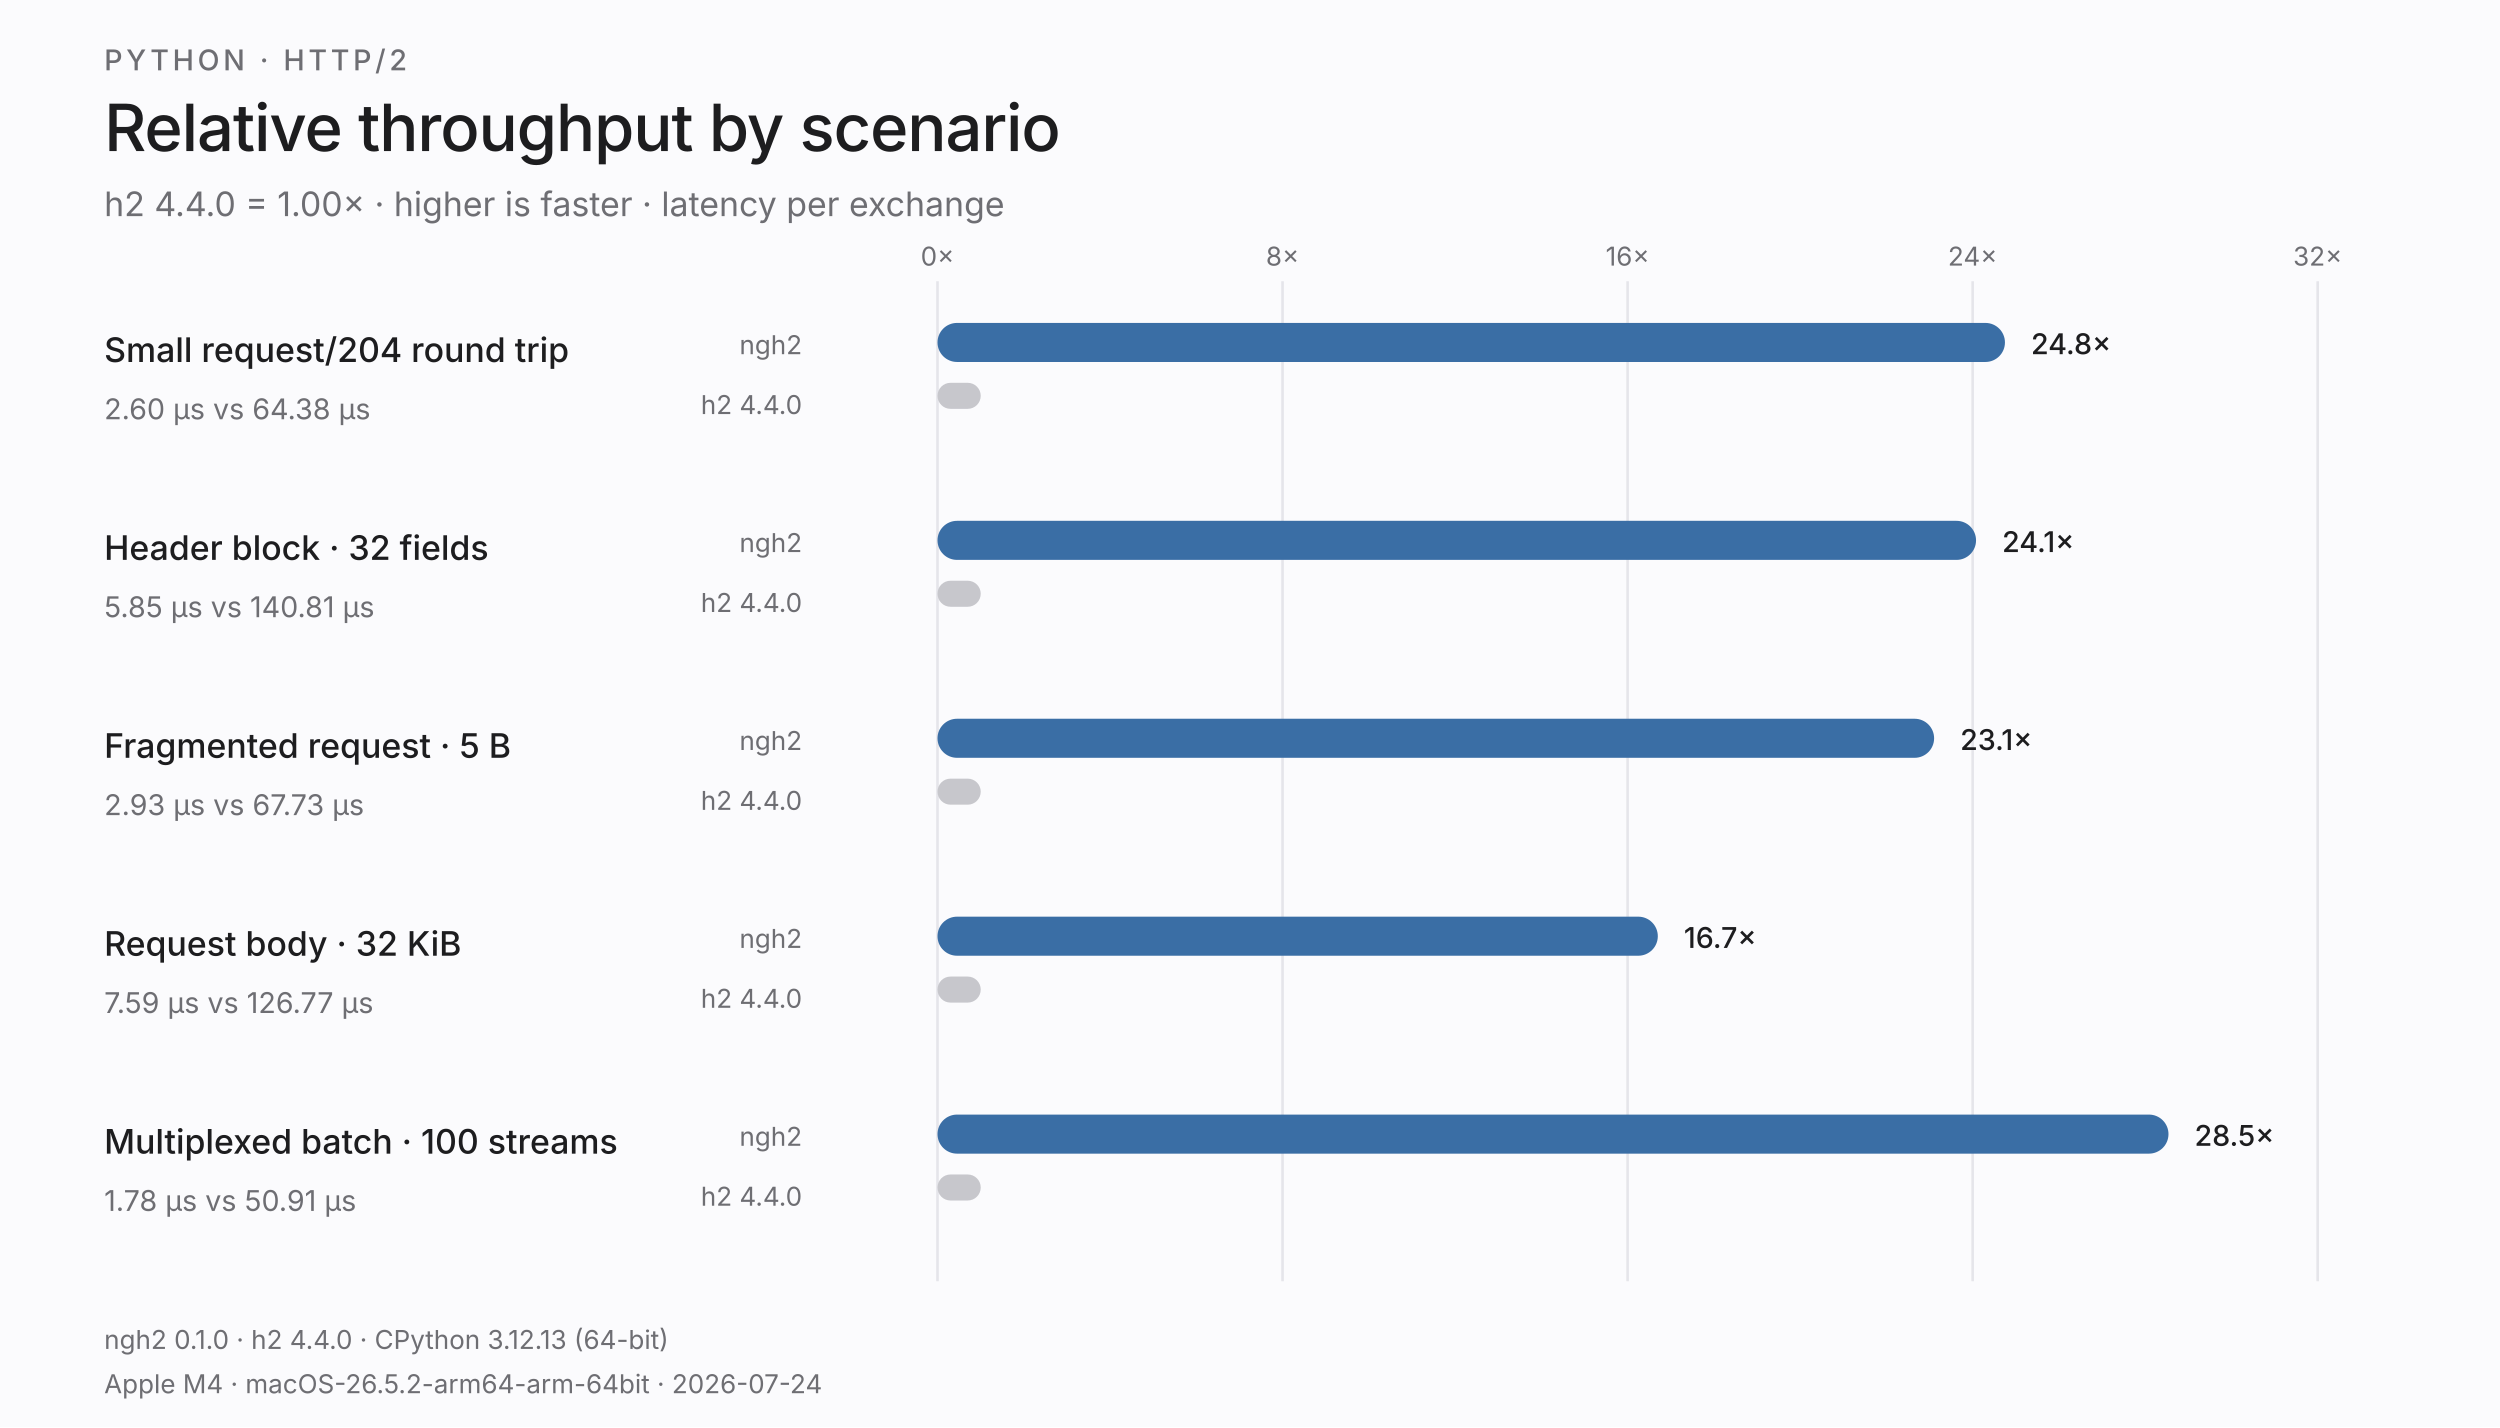
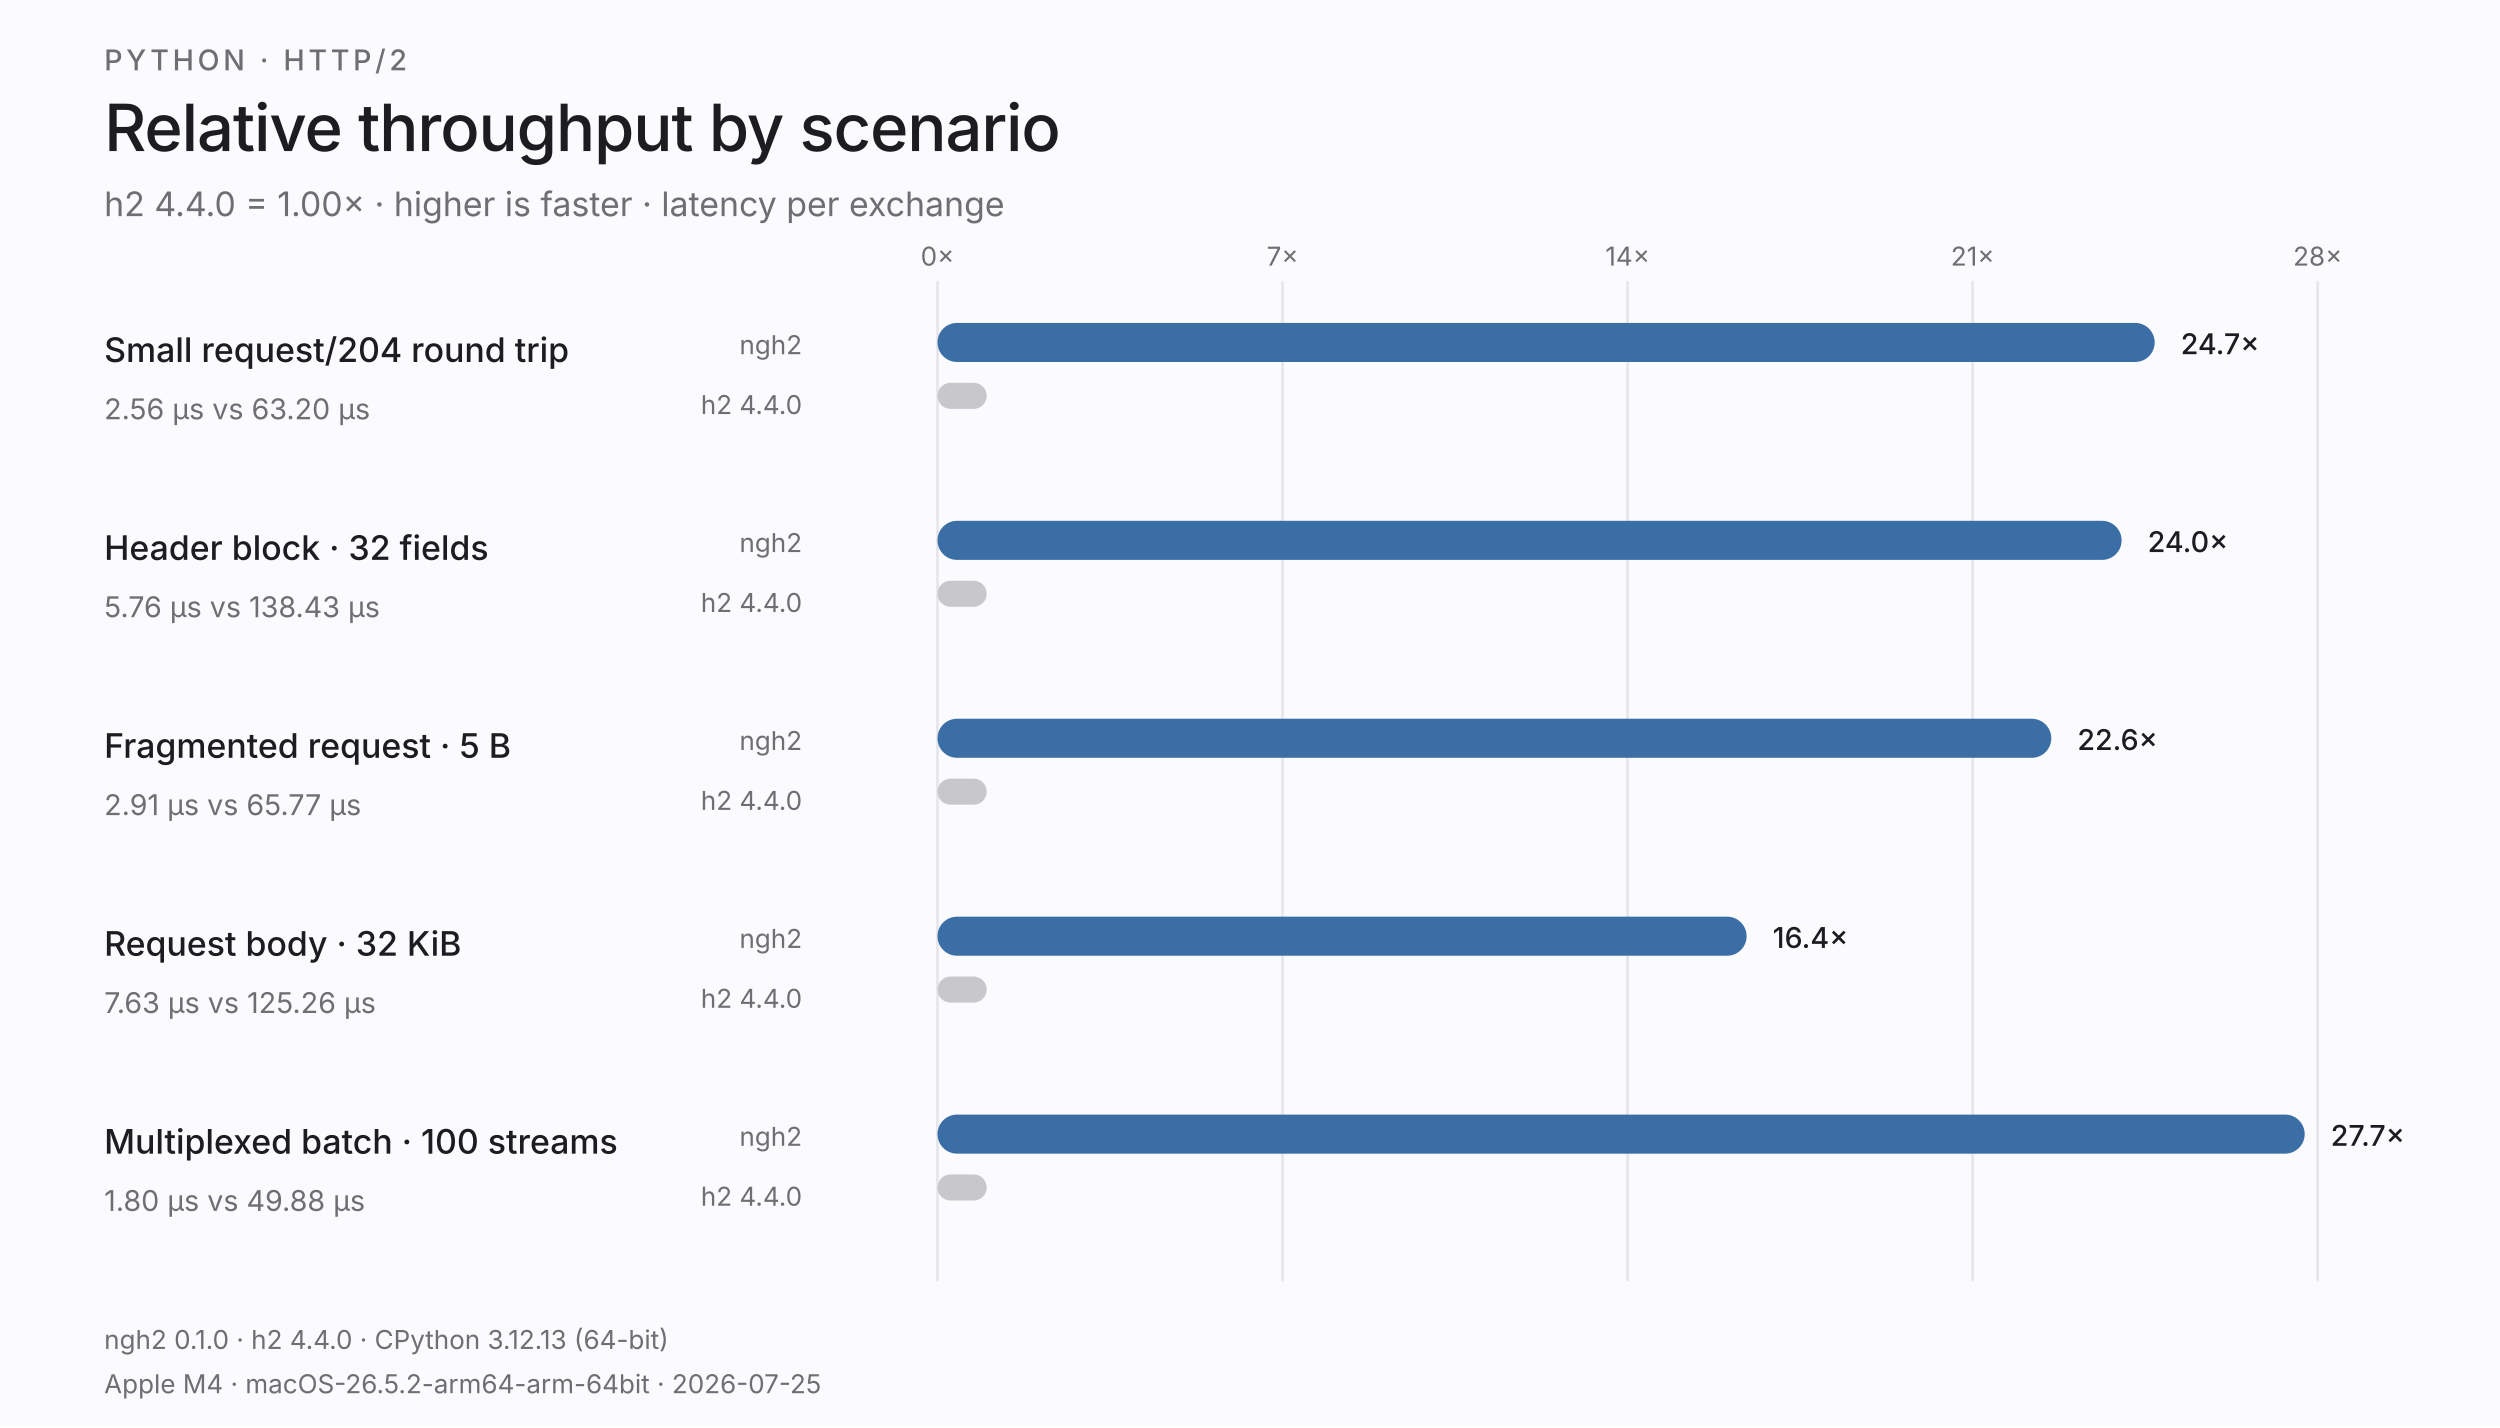
<svg xmlns="http://www.w3.org/2000/svg" width="960" height="548" viewBox="0 0 960 548" role="img" aria-labelledby="title desc">
  <style>
text{font-family:-apple-system,BlinkMacSystemFont,'Segoe UI',sans-serif}
.canvas{fill:#fbfbfd}.primary{fill:#1d1d1f}.secondary{fill:#6e6e73}.grid{stroke:#e5e5ea}
.candidate{fill:#3a6ea5}.reference{fill:#c7c7cc}
</style>
  <rect class="canvas" width="960" height="548" />
  <text class="secondary" x="40" y="27" font-size="11" font-weight="500" letter-spacing="1.4">PYTHON · HTTP/2</text>
  <text class="primary" x="40" y="58" font-size="25" font-weight="500" letter-spacing="-0.4">Relative throughput by scenario</text>
  <text class="secondary" x="40" y="83" font-size="13">h2 4.4.0 = 1.00× · higher is faster · latency per exchange</text>
  <line class="grid" x1="360.0" y1="108" x2="360.0" y2="492" />
  <text class="secondary" x="360.0" y="102" text-anchor="middle" font-size="10">0×</text>
  <line class="grid" x1="492.5" y1="108" x2="492.5" y2="492" />
-   <text class="secondary" x="492.5" y="102" text-anchor="middle" font-size="10">8×</text>
+   <text class="secondary" x="492.5" y="102" text-anchor="middle" font-size="10">7×</text>
  <line class="grid" x1="625.0" y1="108" x2="625.0" y2="492" />
-   <text class="secondary" x="625.0" y="102" text-anchor="middle" font-size="10">16×</text>
+   <text class="secondary" x="625.0" y="102" text-anchor="middle" font-size="10">14×</text>
  <line class="grid" x1="757.5" y1="108" x2="757.5" y2="492" />
-   <text class="secondary" x="757.5" y="102" text-anchor="middle" font-size="10">24×</text>
+   <text class="secondary" x="757.5" y="102" text-anchor="middle" font-size="10">21×</text>
  <line class="grid" x1="890.0" y1="108" x2="890.0" y2="492" />
-   <text class="secondary" x="890.0" y="102" text-anchor="middle" font-size="10">32×</text>
+   <text class="secondary" x="890.0" y="102" text-anchor="middle" font-size="10">28×</text>
  <text class="primary" x="40" y="139" font-size="13" font-weight="500">Small request/204 round trip</text>
-   <text class="secondary" x="40" y="161" font-size="11">2.60 µs vs 64.38 µs</text>
+   <text class="secondary" x="40" y="161" font-size="11">2.56 µs vs 63.20 µs</text>
  <text class="secondary" x="308" y="136" text-anchor="end" font-size="10">ngh2</text>
-   <rect class="candidate" x="360" y="124" width="409.9" height="15" rx="7.5" />
-   <text class="primary" x="779.9" y="136" font-size="11" font-weight="500">24.8×</text>
+   <rect class="candidate" x="360" y="124" width="467.4" height="15" rx="7.5" />
+   <text class="primary" x="837.4" y="136" font-size="11" font-weight="500">24.7×</text>
  <text class="secondary" x="308" y="159" text-anchor="end" font-size="10">h2 4.4.0</text>
-   <rect class="reference" x="360" y="147" width="16.6" height="10" rx="5" />
+   <rect class="reference" x="360" y="147" width="18.9" height="10" rx="5" />
  <text class="primary" x="40" y="215" font-size="13" font-weight="500">Header block · 32 fields</text>
-   <text class="secondary" x="40" y="237" font-size="11">5.85 µs vs 140.81 µs</text>
+   <text class="secondary" x="40" y="237" font-size="11">5.76 µs vs 138.43 µs</text>
  <text class="secondary" x="308" y="212" text-anchor="end" font-size="10">ngh2</text>
-   <rect class="candidate" x="360" y="200" width="398.8" height="15" rx="7.5" />
-   <text class="primary" x="768.8" y="212" font-size="11" font-weight="500">24.1×</text>
+   <rect class="candidate" x="360" y="200" width="454.7" height="15" rx="7.5" />
+   <text class="primary" x="824.7" y="212" font-size="11" font-weight="500">24.0×</text>
  <text class="secondary" x="308" y="235" text-anchor="end" font-size="10">h2 4.4.0</text>
-   <rect class="reference" x="360" y="223" width="16.6" height="10" rx="5" />
+   <rect class="reference" x="360" y="223" width="18.9" height="10" rx="5" />
  <text class="primary" x="40" y="291" font-size="13" font-weight="500">Fragmented request · 5 B</text>
-   <text class="secondary" x="40" y="313" font-size="11">2.93 µs vs 67.73 µs</text>
+   <text class="secondary" x="40" y="313" font-size="11">2.91 µs vs 65.77 µs</text>
  <text class="secondary" x="308" y="288" text-anchor="end" font-size="10">ngh2</text>
-   <rect class="candidate" x="360" y="276" width="382.7" height="15" rx="7.5" />
-   <text class="primary" x="752.7" y="288" font-size="11" font-weight="500">23.1×</text>
+   <rect class="candidate" x="360" y="276" width="427.7" height="15" rx="7.5" />
+   <text class="primary" x="797.7" y="288" font-size="11" font-weight="500">22.6×</text>
  <text class="secondary" x="308" y="311" text-anchor="end" font-size="10">h2 4.4.0</text>
-   <rect class="reference" x="360" y="299" width="16.6" height="10" rx="5" />
+   <rect class="reference" x="360" y="299" width="18.9" height="10" rx="5" />
  <text class="primary" x="40" y="367" font-size="13" font-weight="500">Request body · 32 KiB</text>
-   <text class="secondary" x="40" y="389" font-size="11">7.59 µs vs 126.77 µs</text>
+   <text class="secondary" x="40" y="389" font-size="11">7.63 µs vs 125.26 µs</text>
  <text class="secondary" x="308" y="364" text-anchor="end" font-size="10">ngh2</text>
-   <rect class="candidate" x="360" y="352" width="276.6" height="15" rx="7.5" />
-   <text class="primary" x="646.6" y="364" font-size="11" font-weight="500">16.7×</text>
+   <rect class="candidate" x="360" y="352" width="310.7" height="15" rx="7.5" />
+   <text class="primary" x="680.7" y="364" font-size="11" font-weight="500">16.4×</text>
  <text class="secondary" x="308" y="387" text-anchor="end" font-size="10">h2 4.4.0</text>
-   <rect class="reference" x="360" y="375" width="16.6" height="10" rx="5" />
+   <rect class="reference" x="360" y="375" width="18.9" height="10" rx="5" />
  <text class="primary" x="40" y="443" font-size="13" font-weight="500">Multiplexed batch · 100 streams</text>
-   <text class="secondary" x="40" y="465" font-size="11">1.78 µs vs 50.91 µs</text>
+   <text class="secondary" x="40" y="465" font-size="11">1.80 µs vs 49.88 µs</text>
  <text class="secondary" x="308" y="440" text-anchor="end" font-size="10">ngh2</text>
-   <rect class="candidate" x="360" y="428" width="472.7" height="15" rx="7.5" />
-   <text class="primary" x="842.7" y="440" font-size="11" font-weight="500">28.5×</text>
+   <rect class="candidate" x="360" y="428" width="525.0" height="15" rx="7.5" />
+   <text class="primary" x="895.0" y="440" font-size="11" font-weight="500">27.7×</text>
  <text class="secondary" x="308" y="463" text-anchor="end" font-size="10">h2 4.4.0</text>
-   <rect class="reference" x="360" y="451" width="16.6" height="10" rx="5" />
+   <rect class="reference" x="360" y="451" width="18.9" height="10" rx="5" />
  <text class="secondary" x="40" y="518" font-size="10">ngh2 0.1.0 · h2 4.4.0 · CPython 3.12.13 (64-bit)</text>
-   <text class="secondary" x="40" y="535" font-size="10">Apple M4 · macOS-26.5.2-arm64-arm-64bit · 2026-07-24</text>
+   <text class="secondary" x="40" y="535" font-size="10">Apple M4 · macOS-26.5.2-arm64-arm-64bit · 2026-07-25</text>
</svg>
